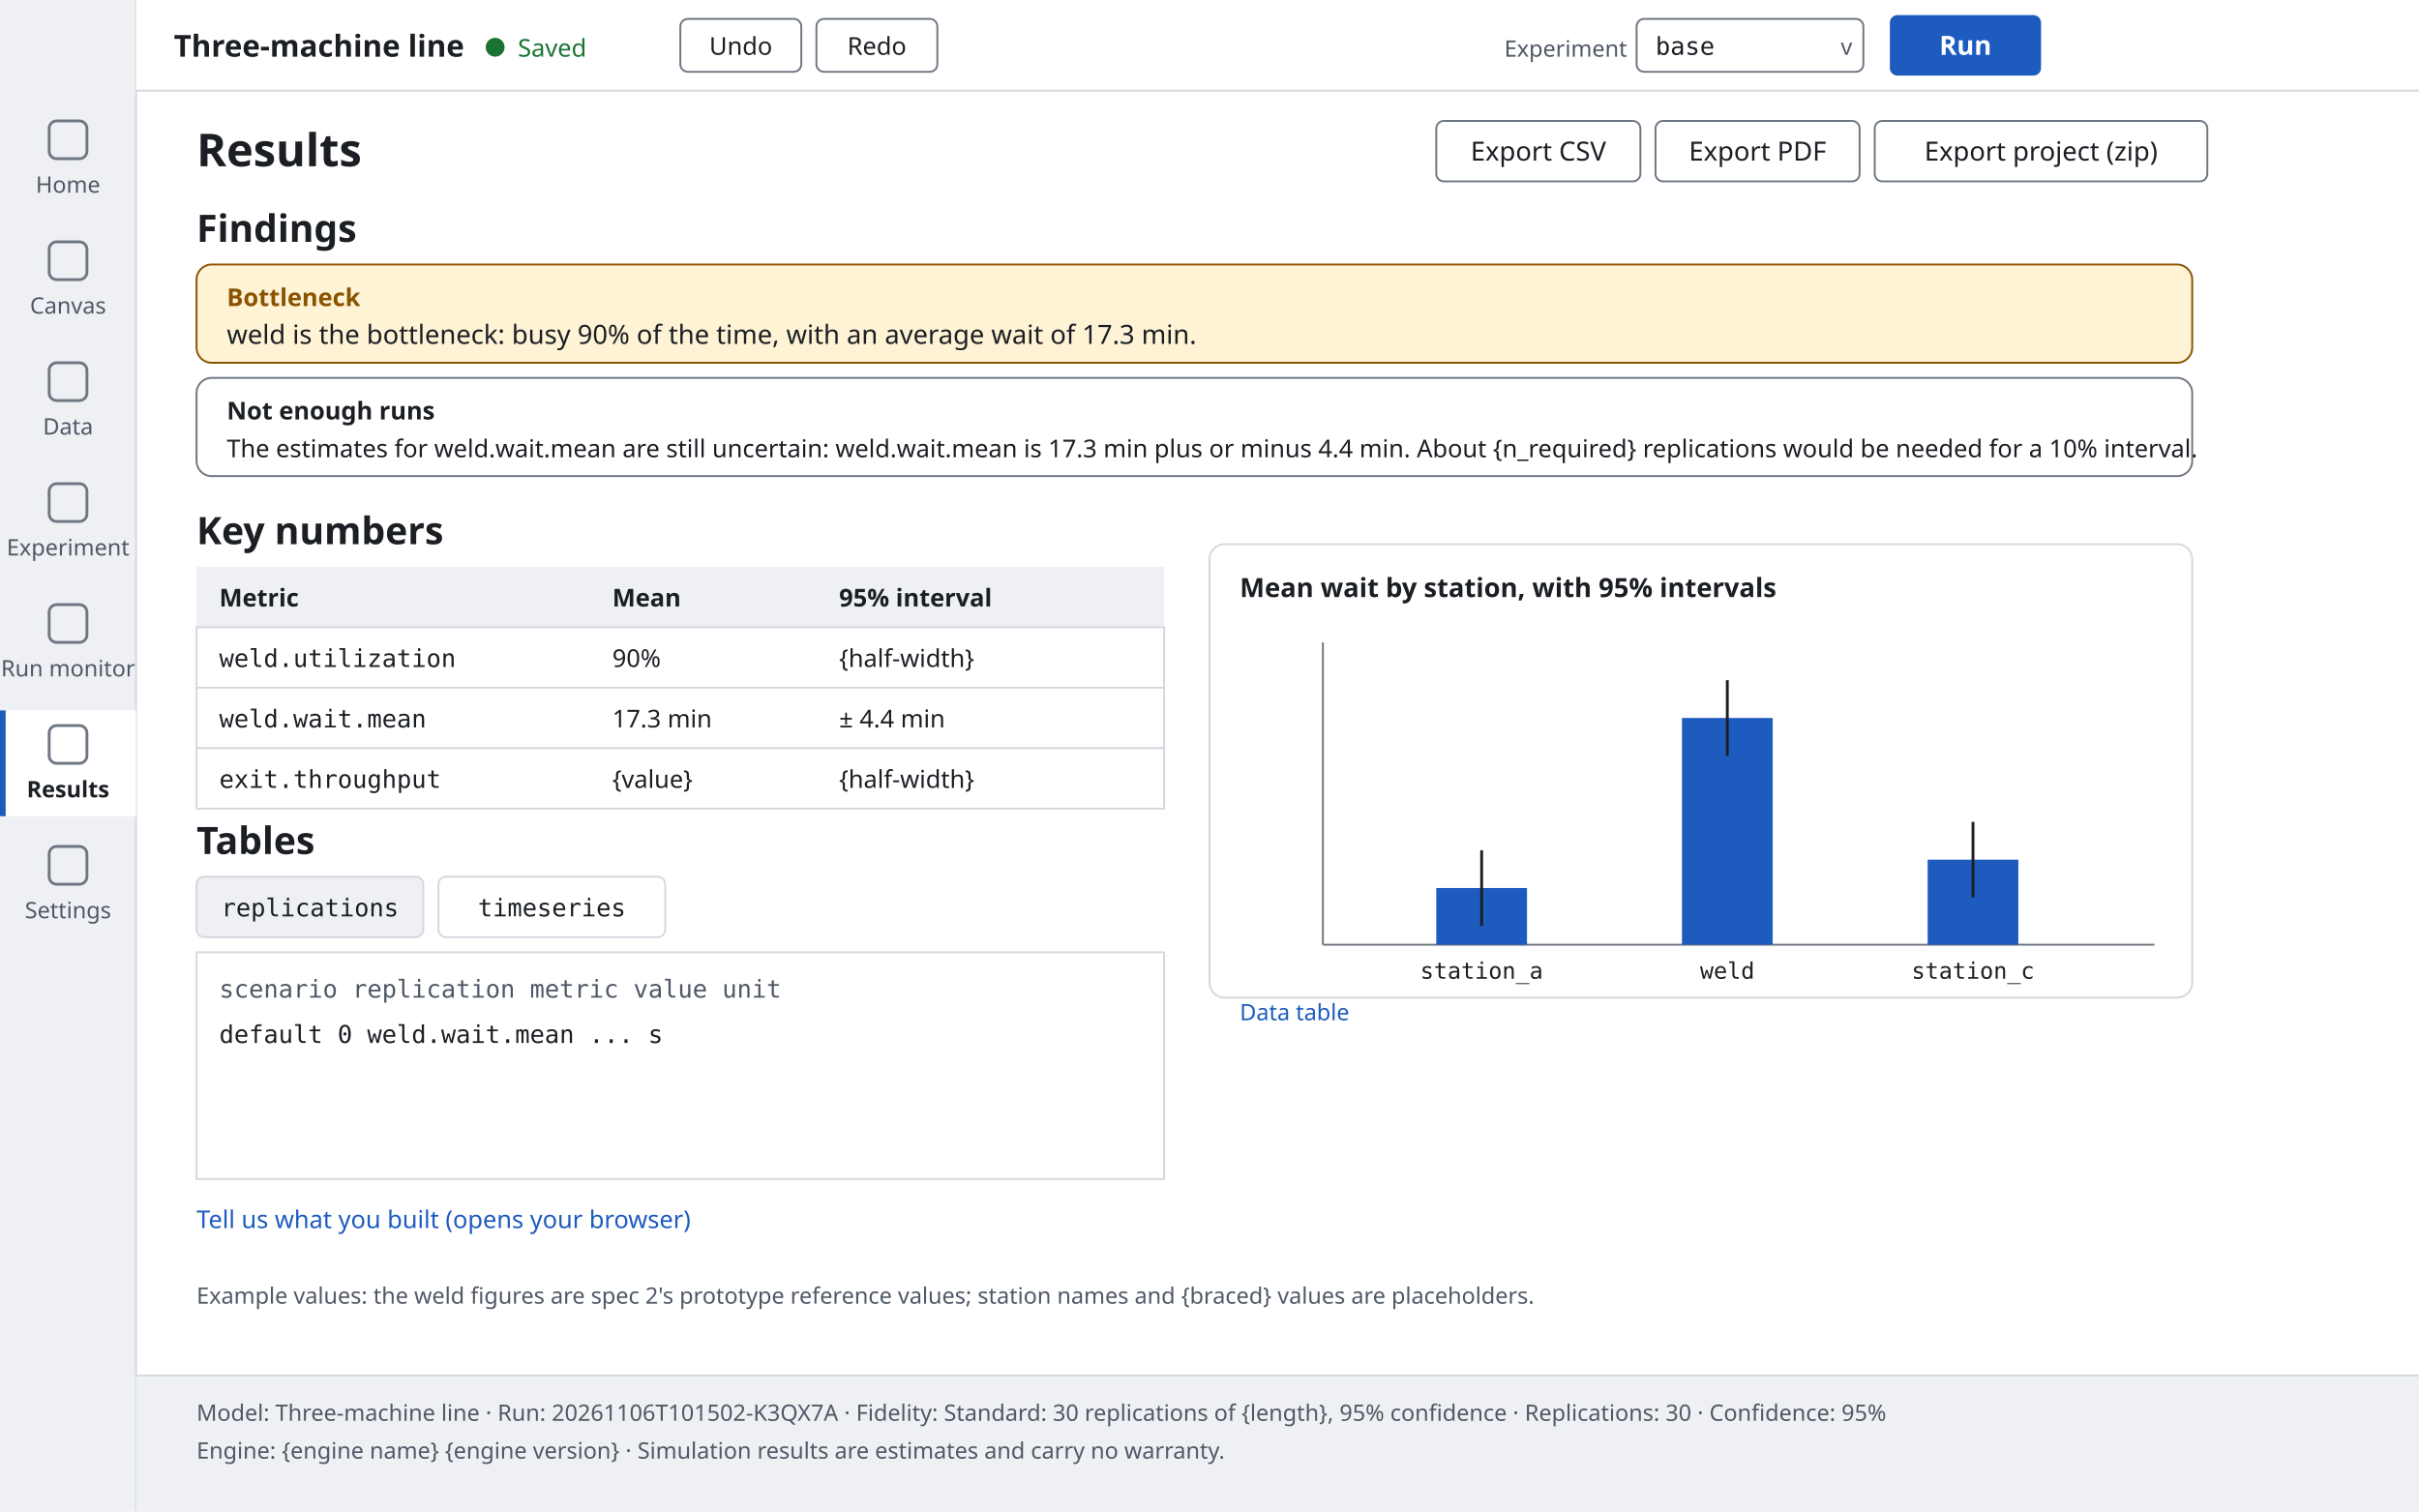
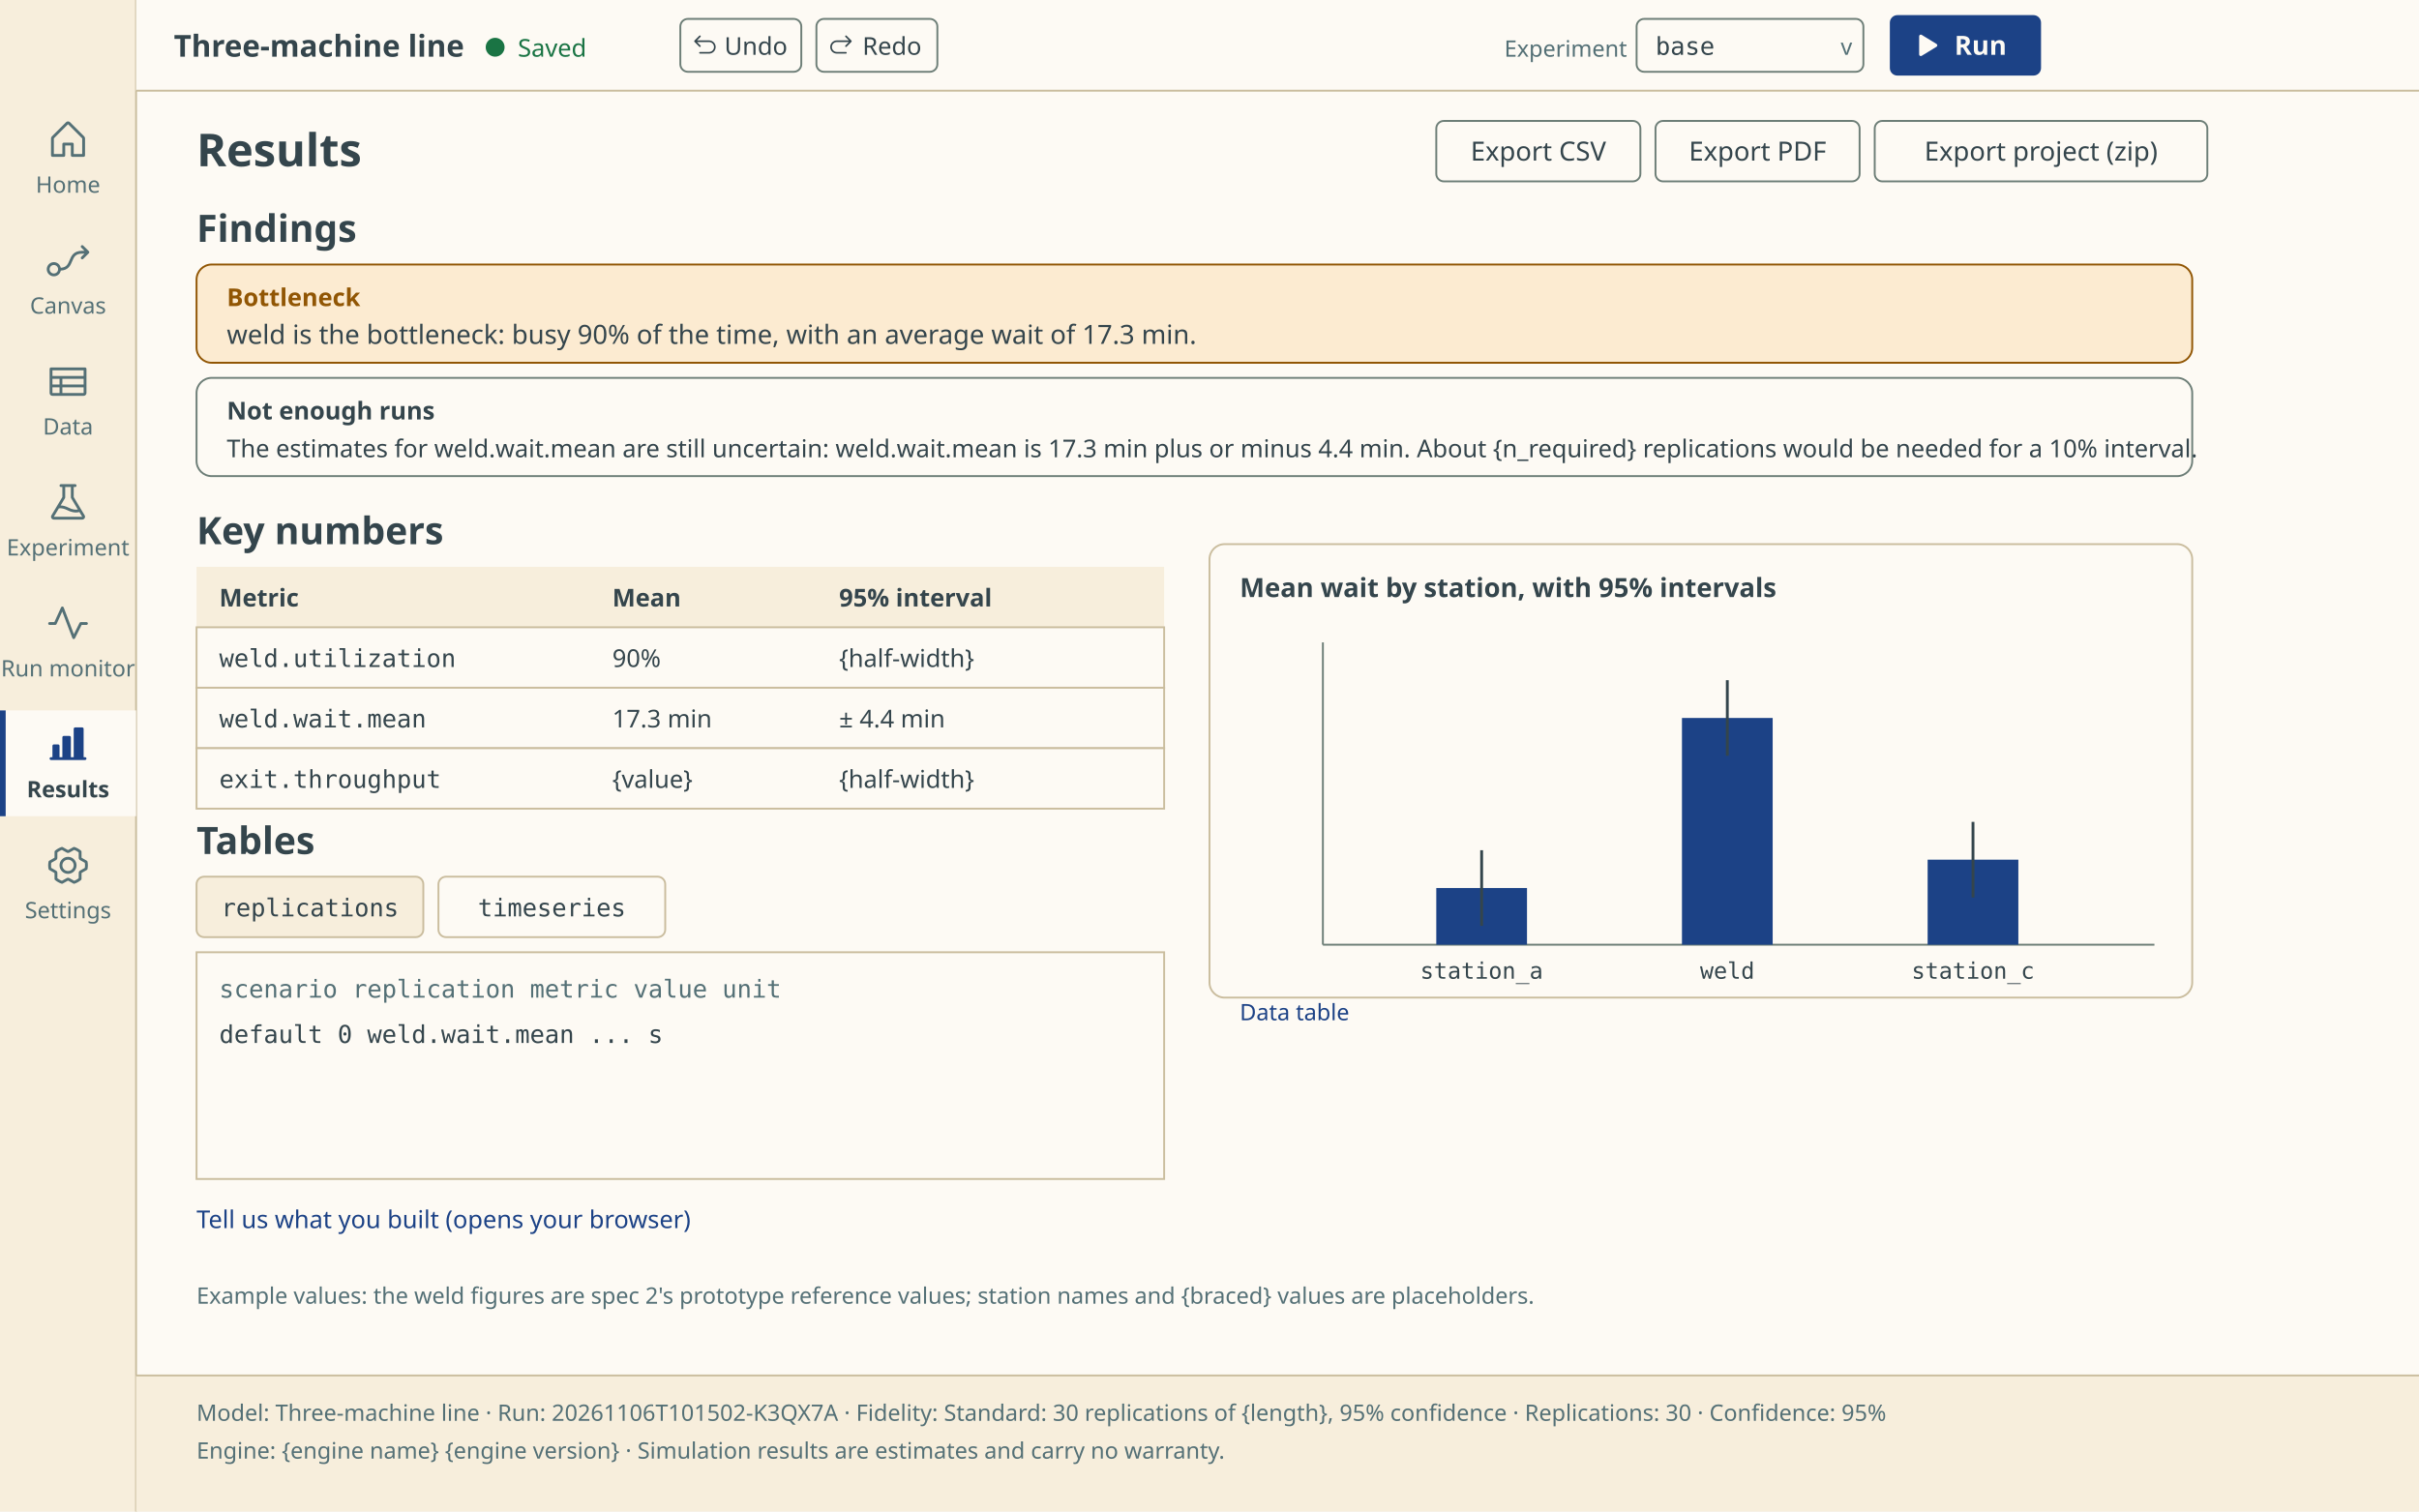
<svg xmlns="http://www.w3.org/2000/svg" width="1280" height="800" viewBox="0 0 1280 800" role="img" aria-labelledby="title desc">
  <defs>
    <marker id="arrow" viewBox="0 0 10 10" refX="9" refY="5" markerWidth="8" markerHeight="8" orient="auto-start-reverse">
-       <path d="M 0 0 L 10 5 L 0 10 z" fill="#5F6773" />
+       <path d="M 0 0 L 10 5 L 0 10 z" fill="#547076" />
    </marker>
    <pattern id="dots" width="16" height="16" patternUnits="userSpaceOnUse">
-       <circle cx="1" cy="1" r="1" fill="#C3C8D0" />
+       <circle cx="1" cy="1" r="1" fill="#BBB49D" />
    </pattern>
  </defs>
-   <rect x="0" y="0" width="1280" height="800" rx="0" fill="#FFFFFF" stroke="none" stroke-width="1" />
-   <rect x="0" y="0" width="72" height="800" rx="0" fill="#EEF0F3" stroke="none" stroke-width="1" />
-   <line x1="72" y1="0" x2="72" y2="800" stroke="#D4D8DE" stroke-width="1" />
-   <rect x="26" y="64" width="20" height="20" rx="4" fill="none" stroke="#6E7682" stroke-width="1.5" />
-   <text x="36" y="102" font-family="sans-serif" font-size="12" font-weight="400" fill="#4F5866" text-anchor="middle">Home</text>
-   <rect x="26" y="128" width="20" height="20" rx="4" fill="none" stroke="#6E7682" stroke-width="1.5" />
-   <text x="36" y="166" font-family="sans-serif" font-size="12" font-weight="400" fill="#4F5866" text-anchor="middle">Canvas</text>
-   <rect x="26" y="192" width="20" height="20" rx="4" fill="none" stroke="#6E7682" stroke-width="1.5" />
-   <text x="36" y="230" font-family="sans-serif" font-size="12" font-weight="400" fill="#4F5866" text-anchor="middle">Data</text>
-   <rect x="26" y="256" width="20" height="20" rx="4" fill="none" stroke="#6E7682" stroke-width="1.5" />
-   <text x="36" y="294" font-family="sans-serif" font-size="12" font-weight="400" fill="#4F5866" text-anchor="middle">Experiment</text>
-   <rect x="26" y="320" width="20" height="20" rx="4" fill="none" stroke="#6E7682" stroke-width="1.5" />
-   <text x="36" y="358" font-family="sans-serif" font-size="12" font-weight="400" fill="#4F5866" text-anchor="middle">Run monitor</text>
-   <rect x="0" y="376" width="72" height="56" rx="0" fill="#FFFFFF" stroke="none" stroke-width="1" />
-   <rect x="0" y="376" width="3" height="56" rx="0" fill="#1D5BBF" stroke="none" stroke-width="1" />
-   <rect x="26" y="384" width="20" height="20" rx="4" fill="none" stroke="#6E7682" stroke-width="1.5" />
-   <text x="36" y="422" font-family="sans-serif" font-size="12" font-weight="600" fill="#1B1F24" text-anchor="middle">Results</text>
-   <rect x="26" y="448" width="20" height="20" rx="4" fill="none" stroke="#6E7682" stroke-width="1.5" />
-   <text x="36" y="486" font-family="sans-serif" font-size="12" font-weight="400" fill="#4F5866" text-anchor="middle">Settings</text>
-   <rect x="72" y="0" width="1208" height="48" rx="0" fill="#FFFFFF" stroke="none" stroke-width="1" />
-   <line x1="72" y1="48" x2="1280" y2="48" stroke="#D4D8DE" stroke-width="1" />
-   <text x="92" y="30" font-family="sans-serif" font-size="16" font-weight="600" fill="#1B1F24" text-anchor="start">Three-machine line</text>
-   <circle cx="262" cy="25" r="5" fill="#1B7332" stroke="none" stroke-width="1" />
-   <text x="274" y="30" font-family="sans-serif" font-size="13" font-weight="400" fill="#1B7332" text-anchor="start">Saved</text>
-   <rect x="360" y="10" width="64" height="28" rx="4" fill="#FFFFFF" stroke="#6E7682" stroke-width="1" />
-   <text x="392" y="29" font-family="sans-serif" font-size="13" font-weight="400" fill="#1B1F24" text-anchor="middle">Undo</text>
-   <rect x="432" y="10" width="64" height="28" rx="4" fill="#FFFFFF" stroke="#6E7682" stroke-width="1" />
-   <text x="464" y="29" font-family="sans-serif" font-size="13" font-weight="400" fill="#1B1F24" text-anchor="middle">Redo</text>
-   <text x="796" y="30" font-family="sans-serif" font-size="12" font-weight="400" fill="#4F5866" text-anchor="start">Experiment</text>
-   <rect x="866" y="10" width="120" height="28" rx="4" fill="#FFFFFF" stroke="#6E7682" stroke-width="1" />
-   <text x="876" y="29" font-family="monospace" font-size="13" font-weight="400" fill="#1B1F24" text-anchor="start">base</text>
-   <text x="974" y="29" font-family="sans-serif" font-size="12" font-weight="400" fill="#4F5866" text-anchor="start">v</text>
-   <rect x="1000" y="8" width="80" height="32" rx="4" fill="#1D5BBF" stroke="none" stroke-width="1" />
-   <text x="1040" y="29" font-family="sans-serif" font-size="14" font-weight="600" fill="#FFFFFF" text-anchor="middle">Run</text>
-   <text x="104" y="88" font-family="sans-serif" font-size="24" font-weight="600" fill="#1B1F24" text-anchor="start">Results</text>
-   <rect x="760" y="64" width="108" height="32" rx="4" fill="#FFFFFF" stroke="#6E7682" stroke-width="1" />
-   <text x="814.0" y="85.0" font-family="sans-serif" font-size="14" font-weight="400" fill="#1B1F24" text-anchor="middle">Export CSV</text>
-   <rect x="876" y="64" width="108" height="32" rx="4" fill="#FFFFFF" stroke="#6E7682" stroke-width="1" />
-   <text x="930.0" y="85.0" font-family="sans-serif" font-size="14" font-weight="400" fill="#1B1F24" text-anchor="middle">Export PDF</text>
-   <rect x="992" y="64" width="176" height="32" rx="4" fill="#FFFFFF" stroke="#6E7682" stroke-width="1" />
-   <text x="1080.0" y="85.0" font-family="sans-serif" font-size="14" font-weight="400" fill="#1B1F24" text-anchor="middle">Export project (zip)</text>
-   <text x="104" y="128" font-family="sans-serif" font-size="20" font-weight="600" fill="#1B1F24" text-anchor="start">Findings</text>
-   <rect x="104" y="140" width="1056" height="52" rx="8" fill="#FFF3D6" stroke="#8A5300" stroke-width="1" />
-   <text x="120" y="162" font-family="sans-serif" font-size="13" font-weight="600" fill="#8A5300" text-anchor="start">Bottleneck</text>
-   <text x="120" y="182" font-family="sans-serif" font-size="14" font-weight="400" fill="#1B1F24" text-anchor="start">weld is the bottleneck: busy 90% of the time, with an average wait of 17.3 min.</text>
-   <rect x="104" y="200" width="1056" height="52" rx="8" fill="#FFFFFF" stroke="#6E7682" stroke-width="1" />
-   <text x="120" y="222" font-family="sans-serif" font-size="13" font-weight="600" fill="#1B1F24" text-anchor="start">Not enough runs</text>
-   <text x="120" y="242" font-family="sans-serif" font-size="13" font-weight="400" fill="#1B1F24" text-anchor="start">The estimates for weld.wait.mean are still uncertain: weld.wait.mean is 17.3 min plus or minus 4.4 min. About {n_required} replications would be needed for a 10% interval.</text>
-   <text x="104" y="288" font-family="sans-serif" font-size="20" font-weight="600" fill="#1B1F24" text-anchor="start">Key numbers</text>
-   <rect x="104" y="300" width="512" height="32" rx="0" fill="#EEF0F3" stroke="none" stroke-width="1" />
-   <text x="116" y="321" font-family="sans-serif" font-size="13" font-weight="600" fill="#1B1F24" text-anchor="start">Metric</text>
-   <text x="324" y="321" font-family="sans-serif" font-size="13" font-weight="600" fill="#1B1F24" text-anchor="start">Mean</text>
-   <text x="444" y="321" font-family="sans-serif" font-size="13" font-weight="600" fill="#1B1F24" text-anchor="start">95% interval</text>
-   <rect x="104" y="332" width="512" height="32" rx="0" fill="#FFFFFF" stroke="#D4D8DE" stroke-width="1" />
-   <text x="116" y="353" font-family="monospace" font-size="13" font-weight="400" fill="#1B1F24" text-anchor="start">weld.utilization</text>
-   <text x="324" y="353" font-family="sans-serif" font-size="13" font-weight="400" fill="#1B1F24" text-anchor="start">90%</text>
-   <text x="444" y="353" font-family="sans-serif" font-size="13" font-weight="400" fill="#1B1F24" text-anchor="start">{half-width}</text>
-   <rect x="104" y="364" width="512" height="32" rx="0" fill="#FFFFFF" stroke="#D4D8DE" stroke-width="1" />
-   <text x="116" y="385" font-family="monospace" font-size="13" font-weight="400" fill="#1B1F24" text-anchor="start">weld.wait.mean</text>
-   <text x="324" y="385" font-family="sans-serif" font-size="13" font-weight="400" fill="#1B1F24" text-anchor="start">17.3 min</text>
-   <text x="444" y="385" font-family="sans-serif" font-size="13" font-weight="400" fill="#1B1F24" text-anchor="start">± 4.4 min</text>
-   <rect x="104" y="396" width="512" height="32" rx="0" fill="#FFFFFF" stroke="#D4D8DE" stroke-width="1" />
-   <text x="116" y="417" font-family="monospace" font-size="13" font-weight="400" fill="#1B1F24" text-anchor="start">exit.throughput</text>
-   <text x="324" y="417" font-family="sans-serif" font-size="13" font-weight="400" fill="#1B1F24" text-anchor="start">{value}</text>
-   <text x="444" y="417" font-family="sans-serif" font-size="13" font-weight="400" fill="#1B1F24" text-anchor="start">{half-width}</text>
-   <rect x="640" y="288" width="520" height="240" rx="8" fill="#FFFFFF" stroke="#D4D8DE" stroke-width="1" />
-   <text x="656" y="316" font-family="sans-serif" font-size="14" font-weight="600" fill="#1B1F24" text-anchor="start">Mean wait by station, with 95% intervals</text>
-   <line x1="700" y1="500" x2="1140" y2="500" stroke="#6E7682" stroke-width="1" />
-   <line x1="700" y1="340" x2="700" y2="500" stroke="#6E7682" stroke-width="1" />
-   <rect x="760" y="470" width="48" height="30" rx="0" fill="#1D5BBF" stroke="none" stroke-width="1" />
-   <line x1="784" y1="450" x2="784" y2="490" stroke="#1B1F24" stroke-width="1.5" />
-   <text x="784" y="518" font-family="monospace" font-size="12" font-weight="400" fill="#1B1F24" text-anchor="middle">station_a</text>
-   <rect x="890" y="380" width="48" height="120" rx="0" fill="#1D5BBF" stroke="none" stroke-width="1" />
-   <line x1="914" y1="360" x2="914" y2="400" stroke="#1B1F24" stroke-width="1.5" />
-   <text x="914" y="518" font-family="monospace" font-size="12" font-weight="400" fill="#1B1F24" text-anchor="middle">weld</text>
-   <rect x="1020" y="455" width="48" height="45" rx="0" fill="#1D5BBF" stroke="none" stroke-width="1" />
-   <line x1="1044" y1="435" x2="1044" y2="475" stroke="#1B1F24" stroke-width="1.5" />
-   <text x="1044" y="518" font-family="monospace" font-size="12" font-weight="400" fill="#1B1F24" text-anchor="middle">station_c</text>
-   <text x="656" y="540" font-family="sans-serif" font-size="12" font-weight="400" fill="#1D5BBF" text-anchor="start">Data table</text>
-   <text x="104" y="452" font-family="sans-serif" font-size="20" font-weight="600" fill="#1B1F24" text-anchor="start">Tables</text>
-   <rect x="104" y="464" width="120" height="32" rx="4" fill="#EEF0F3" stroke="#D4D8DE" stroke-width="1" />
-   <text x="164" y="485" font-family="monospace" font-size="13" font-weight="400" fill="#1B1F24" text-anchor="middle">replications</text>
-   <rect x="232" y="464" width="120" height="32" rx="4" fill="#FFFFFF" stroke="#D4D8DE" stroke-width="1" />
-   <text x="292" y="485" font-family="monospace" font-size="13" font-weight="400" fill="#1B1F24" text-anchor="middle">timeseries</text>
-   <rect x="104" y="504" width="512" height="120" rx="0" fill="#FFFFFF" stroke="#D4D8DE" stroke-width="1" />
-   <text x="116" y="528" font-family="monospace" font-size="13" font-weight="400" fill="#4F5866" text-anchor="start">scenario   replication   metric   value   unit</text>
-   <text x="116" y="552" font-family="monospace" font-size="13" font-weight="400" fill="#1B1F24" text-anchor="start">default    0             weld.wait.mean   ...   s</text>
-   <text x="104" y="650" font-family="sans-serif" font-size="13" font-weight="400" fill="#1D5BBF" text-anchor="start">Tell us what you built (opens your browser)</text>
-   <text x="104" y="690" font-family="sans-serif" font-size="12" font-weight="400" fill="#4F5866" text-anchor="start">Example values: the weld figures are spec 2's prototype reference values; station names and {braced} values are placeholders.</text>
-   <rect x="72" y="728" width="1208" height="72" rx="0" fill="#EEF0F3" stroke="none" stroke-width="1" />
-   <line x1="72" y1="728" x2="1280" y2="728" stroke="#D4D8DE" stroke-width="1" />
-   <text x="104" y="752" font-family="sans-serif" font-size="12" font-weight="400" fill="#4F5866" text-anchor="start">Model: Three-machine line  ·  Run: 20261106T101502-K3QX7A  ·  Fidelity: Standard: 30 replications of {length}, 95% confidence  ·  Replications: 30  ·  Confidence: 95%</text>
-   <text x="104" y="772" font-family="sans-serif" font-size="12" font-weight="400" fill="#4F5866" text-anchor="start">Engine: {engine name} {engine version}  ·  Simulation results are estimates and carry no warranty.</text>
+   <rect x="0" y="0" width="1280" height="800" rx="0" fill="#FDFAF4" stroke="none" stroke-width="1" />
+   <rect x="0" y="0" width="72" height="800" rx="0" fill="#F7EEDC" stroke="none" stroke-width="1" />
+   <line x1="72" y1="0" x2="72" y2="800" stroke="#CABD9E" stroke-width="1" />
+   <svg x="24" y="62" width="24" height="24" viewBox="0 0 256 256" aria-hidden="true">
+     <g fill="#547076">
+       <path d="M219.31,108.68l-80-80a16,16,0,0,0-22.62,0l-80,80A15.87,15.87,0,0,0,32,120v96a8,8,0,0,0,8,8h64a8,8,0,0,0,8-8V160h32v56a8,8,0,0,0,8,8h64a8,8,0,0,0,8-8V120A15.87,15.87,0,0,0,219.31,108.68ZM208,208H160V152a8,8,0,0,0-8-8H104a8,8,0,0,0-8,8v56H48V120l80-80,80,80Z" />
+     </g>
+   </svg>
+   <text x="36" y="102" font-family="sans-serif" font-size="12" font-weight="400" fill="#547076" text-anchor="middle">Home</text>
+   <svg x="24" y="126" width="24" height="24" viewBox="0 0 256 256" aria-hidden="true">
+     <g fill="#547076">
+       <path d="M245.66,74.34l-32-32a8,8,0,0,0-11.32,11.32L220.69,72H208c-49.33,0-61.05,28.12-71.38,52.92-9.38,22.51-16.92,40.59-49.48,42.84a40,40,0,1,0,.1,16c43.26-2.65,54.34-29.15,64.14-52.69C161.41,107,169.33,88,208,88h12.69l-18.35,18.34a8,8,0,0,0,11.32,11.32l32-32A8,8,0,0,0,245.66,74.34ZM48,200a24,24,0,1,1,24-24A24,24,0,0,1,48,200Z" />
+     </g>
+   </svg>
+   <text x="36" y="166" font-family="sans-serif" font-size="12" font-weight="400" fill="#547076" text-anchor="middle">Canvas</text>
+   <svg x="24" y="190" width="24" height="24" viewBox="0 0 256 256" aria-hidden="true">
+     <g fill="#547076">
+       <path d="M224,48H32a8,8,0,0,0-8,8V192a16,16,0,0,0,16,16H216a16,16,0,0,0,16-16V56A8,8,0,0,0,224,48ZM40,112H80v32H40Zm56,0H216v32H96ZM216,64V96H40V64ZM40,160H80v32H40Zm176,32H96V160H216v32Z" />
+     </g>
+   </svg>
+   <text x="36" y="230" font-family="sans-serif" font-size="12" font-weight="400" fill="#547076" text-anchor="middle">Data</text>
+   <svg x="24" y="254" width="24" height="24" viewBox="0 0 256 256" aria-hidden="true">
+     <g fill="#547076">
+       <path d="M221.69,199.77,160,96.92V40h8a8,8,0,0,0,0-16H88a8,8,0,0,0,0,16h8V96.92L34.31,199.77A16,16,0,0,0,48,224H208a16,16,0,0,0,13.72-24.23ZM110.86,103.25A7.93,7.93,0,0,0,112,99.14V40h32V99.14a7.93,7.93,0,0,0,1.14,4.11L183.36,167c-12,2.37-29.07,1.37-51.75-10.11-15.91-8.05-31.05-12.32-45.22-12.81ZM48,208l28.54-47.58c14.25-1.74,30.31,1.85,47.82,10.72,19,9.61,35,12.88,48,12.88a69.89,69.89,0,0,0,19.55-2.7L208,208Z" />
+     </g>
+   </svg>
+   <text x="36" y="294" font-family="sans-serif" font-size="12" font-weight="400" fill="#547076" text-anchor="middle">Experiment</text>
+   <svg x="24" y="318" width="24" height="24" viewBox="0 0 256 256" aria-hidden="true">
+     <g fill="#547076">
+       <path d="M240,128a8,8,0,0,1-8,8H204.94l-37.78,75.58A8,8,0,0,1,160,216h-.4a8,8,0,0,1-7.08-5.14L95.35,60.76,63.28,131.31A8,8,0,0,1,56,136H24a8,8,0,0,1,0-16H50.85L88.72,36.69a8,8,0,0,1,14.76.46l57.51,151,31.85-63.71A8,8,0,0,1,200,120h32A8,8,0,0,1,240,128Z" />
+     </g>
+   </svg>
+   <text x="36" y="358" font-family="sans-serif" font-size="12" font-weight="400" fill="#547076" text-anchor="middle">Run monitor</text>
+   <rect x="0" y="376" width="72" height="56" rx="0" fill="#FDFAF4" stroke="none" stroke-width="1" />
+   <rect x="0" y="376" width="3" height="56" rx="0" fill="#1C4286" stroke="none" stroke-width="1" />
+   <svg x="24" y="382" width="24" height="24" viewBox="0 0 256 256" aria-hidden="true">
+     <g fill="#1C4286">
+       <path d="M232,208a8,8,0,0,1-8,8H32a8,8,0,0,1,0-16h8V136a8,8,0,0,1,8-8H72a8,8,0,0,1,8,8v64H96V88a8,8,0,0,1,8-8h32a8,8,0,0,1,8,8V200h16V40a8,8,0,0,1,8-8h40a8,8,0,0,1,8,8V200h8A8,8,0,0,1,232,208Z" />
+     </g>
+   </svg>
+   <text x="36" y="422" font-family="sans-serif" font-size="12" font-weight="600" fill="#34454C" text-anchor="middle">Results</text>
+   <svg x="24" y="446" width="24" height="24" viewBox="0 0 256 256" aria-hidden="true">
+     <g fill="#547076">
+       <path d="M128,80a48,48,0,1,0,48,48A48.05,48.05,0,0,0,128,80Zm0,80a32,32,0,1,1,32-32A32,32,0,0,1,128,160Zm109.94-52.79a8,8,0,0,0-3.89-5.4l-29.83-17-.12-33.62a8,8,0,0,0-2.83-6.08,111.91,111.91,0,0,0-36.72-20.67,8,8,0,0,0-6.46.59L128,41.85,97.88,25a8,8,0,0,0-6.47-.6A112.1,112.1,0,0,0,54.73,45.15a8,8,0,0,0-2.83,6.07l-.15,33.65-29.83,17a8,8,0,0,0-3.89,5.4,106.47,106.47,0,0,0,0,41.56,8,8,0,0,0,3.89,5.4l29.83,17,.12,33.62a8,8,0,0,0,2.83,6.08,111.91,111.91,0,0,0,36.72,20.67,8,8,0,0,0,6.46-.59L128,214.15,158.12,231a7.91,7.91,0,0,0,3.9,1,8.09,8.09,0,0,0,2.57-.42,112.1,112.1,0,0,0,36.68-20.73,8,8,0,0,0,2.83-6.07l.15-33.65,29.83-17a8,8,0,0,0,3.89-5.4A106.47,106.47,0,0,0,237.94,107.21Zm-15,34.91-28.57,16.25a8,8,0,0,0-3,3c-.58,1-1.19,2.06-1.81,3.06a7.94,7.94,0,0,0-1.22,4.21l-.15,32.25a95.89,95.89,0,0,1-25.37,14.3L134,199.13a8,8,0,0,0-3.91-1h-.19c-1.21,0-2.43,0-3.64,0a8.08,8.08,0,0,0-4.1,1l-28.84,16.1A96,96,0,0,1,67.88,201l-.11-32.2a8,8,0,0,0-1.22-4.22c-.62-1-1.23-2-1.8-3.06a8.09,8.09,0,0,0-3-3.06l-28.6-16.29a90.49,90.49,0,0,1,0-28.26L61.67,97.63a8,8,0,0,0,3-3c.58-1,1.19-2.06,1.81-3.06a7.94,7.94,0,0,0,1.22-4.21l.15-32.25a95.89,95.89,0,0,1,25.37-14.3L122,56.87a8,8,0,0,0,4.1,1c1.21,0,2.43,0,3.64,0a8.08,8.08,0,0,0,4.1-1l28.84-16.1A96,96,0,0,1,188.12,55l.11,32.2a8,8,0,0,0,1.22,4.22c.62,1,1.23,2,1.8,3.06a8.09,8.09,0,0,0,3,3.06l28.6,16.29A90.49,90.49,0,0,1,222.9,142.12Z" />
+     </g>
+   </svg>
+   <text x="36" y="486" font-family="sans-serif" font-size="12" font-weight="400" fill="#547076" text-anchor="middle">Settings</text>
+   <rect x="72" y="0" width="1208" height="48" rx="0" fill="#FDFAF4" stroke="none" stroke-width="1" />
+   <line x1="72" y1="48" x2="1280" y2="48" stroke="#CABD9E" stroke-width="1" />
+   <text x="92" y="30" font-family="sans-serif" font-size="16" font-weight="600" fill="#34454C" text-anchor="start">Three-machine line</text>
+   <circle cx="262" cy="25" r="5" fill="#1A7444" stroke="none" stroke-width="1" />
+   <text x="274" y="30" font-family="sans-serif" font-size="13" font-weight="400" fill="#1A7444" text-anchor="start">Saved</text>
+   <rect x="360" y="10" width="64" height="28" rx="4" fill="#FDFAF4" stroke="#6D7E77" stroke-width="1" />
+   <svg x="366" y="17" width="14" height="14" viewBox="0 0 256 256" aria-hidden="true">
+     <g fill="#34454C">
+       <path d="M232,144a64.07,64.07,0,0,1-64,64H80a8,8,0,0,1,0-16h88a48,48,0,0,0,0-96H51.31l34.35,34.34a8,8,0,0,1-11.32,11.32l-48-48a8,8,0,0,1,0-11.32l48-48A8,8,0,0,1,85.66,45.66L51.31,80H168A64.07,64.07,0,0,1,232,144Z" />
+     </g>
+   </svg>
+   <text x="400" y="29" font-family="sans-serif" font-size="13" font-weight="400" fill="#34454C" text-anchor="middle">Undo</text>
+   <rect x="432" y="10" width="64" height="28" rx="4" fill="#FDFAF4" stroke="#6D7E77" stroke-width="1" />
+   <svg x="438" y="17" width="14" height="14" viewBox="0 0 256 256" aria-hidden="true">
+     <g fill="#34454C">
+       <path d="M170.34,130.34,204.69,96H88a48,48,0,0,0,0,96h88a8,8,0,0,1,0,16H88A64,64,0,0,1,88,80H204.69L170.34,45.66a8,8,0,0,1,11.32-11.32l48,48a8,8,0,0,1,0,11.32l-48,48a8,8,0,0,1-11.32-11.32Z" />
+     </g>
+   </svg>
+   <text x="472" y="29" font-family="sans-serif" font-size="13" font-weight="400" fill="#34454C" text-anchor="middle">Redo</text>
+   <text x="796" y="30" font-family="sans-serif" font-size="12" font-weight="400" fill="#547076" text-anchor="start">Experiment</text>
+   <rect x="866" y="10" width="120" height="28" rx="4" fill="#FDFAF4" stroke="#6D7E77" stroke-width="1" />
+   <text x="876" y="29" font-family="monospace" font-size="13" font-weight="400" fill="#34454C" text-anchor="start">base</text>
+   <text x="974" y="29" font-family="sans-serif" font-size="12" font-weight="400" fill="#547076" text-anchor="start">v</text>
+   <rect x="1000" y="8" width="80" height="32" rx="4" fill="#1C4286" stroke="none" stroke-width="1" />
+   <svg x="1012" y="17" width="14" height="14" viewBox="0 0 256 256" aria-hidden="true">
+     <g fill="#FDFAF4">
+       <path d="M240,128a15.74,15.74,0,0,1-7.6,13.51L88.32,229.65a16,16,0,0,1-16.2.3A15.86,15.86,0,0,1,64,216.13V39.87a15.86,15.86,0,0,1,8.12-13.82,16,16,0,0,1,16.2.3L232.4,114.49A15.74,15.74,0,0,1,240,128Z" />
+     </g>
+   </svg>
+   <text x="1048" y="29" font-family="sans-serif" font-size="14" font-weight="600" fill="#FDFAF4" text-anchor="middle">Run</text>
+   <text x="104" y="88" font-family="sans-serif" font-size="24" font-weight="600" fill="#34454C" text-anchor="start">Results</text>
+   <rect x="760" y="64" width="108" height="32" rx="4" fill="#FDFAF4" stroke="#6D7E77" stroke-width="1" />
+   <text x="814.0" y="85.0" font-family="sans-serif" font-size="14" font-weight="400" fill="#34454C" text-anchor="middle">Export CSV</text>
+   <rect x="876" y="64" width="108" height="32" rx="4" fill="#FDFAF4" stroke="#6D7E77" stroke-width="1" />
+   <text x="930.0" y="85.0" font-family="sans-serif" font-size="14" font-weight="400" fill="#34454C" text-anchor="middle">Export PDF</text>
+   <rect x="992" y="64" width="176" height="32" rx="4" fill="#FDFAF4" stroke="#6D7E77" stroke-width="1" />
+   <text x="1080.0" y="85.0" font-family="sans-serif" font-size="14" font-weight="400" fill="#34454C" text-anchor="middle">Export project (zip)</text>
+   <text x="104" y="128" font-family="sans-serif" font-size="20" font-weight="600" fill="#34454C" text-anchor="start">Findings</text>
+   <rect x="104" y="140" width="1056" height="52" rx="8" fill="#FCEBD1" stroke="#915604" stroke-width="1" />
+   <text x="120" y="162" font-family="sans-serif" font-size="13" font-weight="600" fill="#915604" text-anchor="start">Bottleneck</text>
+   <text x="120" y="182" font-family="sans-serif" font-size="14" font-weight="400" fill="#34454C" text-anchor="start">weld is the bottleneck: busy 90% of the time, with an average wait of 17.3 min.</text>
+   <rect x="104" y="200" width="1056" height="52" rx="8" fill="#FDFAF4" stroke="#6D7E77" stroke-width="1" />
+   <text x="120" y="222" font-family="sans-serif" font-size="13" font-weight="600" fill="#34454C" text-anchor="start">Not enough runs</text>
+   <text x="120" y="242" font-family="sans-serif" font-size="13" font-weight="400" fill="#34454C" text-anchor="start">The estimates for weld.wait.mean are still uncertain: weld.wait.mean is 17.3 min plus or minus 4.4 min. About {n_required} replications would be needed for a 10% interval.</text>
+   <text x="104" y="288" font-family="sans-serif" font-size="20" font-weight="600" fill="#34454C" text-anchor="start">Key numbers</text>
+   <rect x="104" y="300" width="512" height="32" rx="0" fill="#F7EEDC" stroke="none" stroke-width="1" />
+   <text x="116" y="321" font-family="sans-serif" font-size="13" font-weight="600" fill="#34454C" text-anchor="start">Metric</text>
+   <text x="324" y="321" font-family="sans-serif" font-size="13" font-weight="600" fill="#34454C" text-anchor="start">Mean</text>
+   <text x="444" y="321" font-family="sans-serif" font-size="13" font-weight="600" fill="#34454C" text-anchor="start">95% interval</text>
+   <rect x="104" y="332" width="512" height="32" rx="0" fill="#FDFAF4" stroke="#CABD9E" stroke-width="1" />
+   <text x="116" y="353" font-family="monospace" font-size="13" font-weight="400" fill="#34454C" text-anchor="start">weld.utilization</text>
+   <text x="324" y="353" font-family="sans-serif" font-size="13" font-weight="400" fill="#34454C" text-anchor="start">90%</text>
+   <text x="444" y="353" font-family="sans-serif" font-size="13" font-weight="400" fill="#34454C" text-anchor="start">{half-width}</text>
+   <rect x="104" y="364" width="512" height="32" rx="0" fill="#FDFAF4" stroke="#CABD9E" stroke-width="1" />
+   <text x="116" y="385" font-family="monospace" font-size="13" font-weight="400" fill="#34454C" text-anchor="start">weld.wait.mean</text>
+   <text x="324" y="385" font-family="sans-serif" font-size="13" font-weight="400" fill="#34454C" text-anchor="start">17.3 min</text>
+   <text x="444" y="385" font-family="sans-serif" font-size="13" font-weight="400" fill="#34454C" text-anchor="start">± 4.4 min</text>
+   <rect x="104" y="396" width="512" height="32" rx="0" fill="#FDFAF4" stroke="#CABD9E" stroke-width="1" />
+   <text x="116" y="417" font-family="monospace" font-size="13" font-weight="400" fill="#34454C" text-anchor="start">exit.throughput</text>
+   <text x="324" y="417" font-family="sans-serif" font-size="13" font-weight="400" fill="#34454C" text-anchor="start">{value}</text>
+   <text x="444" y="417" font-family="sans-serif" font-size="13" font-weight="400" fill="#34454C" text-anchor="start">{half-width}</text>
+   <rect x="640" y="288" width="520" height="240" rx="8" fill="#FDFAF4" stroke="#CABD9E" stroke-width="1" />
+   <text x="656" y="316" font-family="sans-serif" font-size="14" font-weight="600" fill="#34454C" text-anchor="start">Mean wait by station, with 95% intervals</text>
+   <line x1="700" y1="500" x2="1140" y2="500" stroke="#6D7E77" stroke-width="1" />
+   <line x1="700" y1="340" x2="700" y2="500" stroke="#6D7E77" stroke-width="1" />
+   <rect x="760" y="470" width="48" height="30" rx="0" fill="#1C4286" stroke="none" stroke-width="1" />
+   <line x1="784" y1="450" x2="784" y2="490" stroke="#34454C" stroke-width="1.5" />
+   <text x="784" y="518" font-family="monospace" font-size="12" font-weight="400" fill="#34454C" text-anchor="middle">station_a</text>
+   <rect x="890" y="380" width="48" height="120" rx="0" fill="#1C4286" stroke="none" stroke-width="1" />
+   <line x1="914" y1="360" x2="914" y2="400" stroke="#34454C" stroke-width="1.5" />
+   <text x="914" y="518" font-family="monospace" font-size="12" font-weight="400" fill="#34454C" text-anchor="middle">weld</text>
+   <rect x="1020" y="455" width="48" height="45" rx="0" fill="#1C4286" stroke="none" stroke-width="1" />
+   <line x1="1044" y1="435" x2="1044" y2="475" stroke="#34454C" stroke-width="1.5" />
+   <text x="1044" y="518" font-family="monospace" font-size="12" font-weight="400" fill="#34454C" text-anchor="middle">station_c</text>
+   <text x="656" y="540" font-family="sans-serif" font-size="12" font-weight="400" fill="#1C4286" text-anchor="start">Data table</text>
+   <text x="104" y="452" font-family="sans-serif" font-size="20" font-weight="600" fill="#34454C" text-anchor="start">Tables</text>
+   <rect x="104" y="464" width="120" height="32" rx="4" fill="#F7EEDC" stroke="#CABD9E" stroke-width="1" />
+   <text x="164" y="485" font-family="monospace" font-size="13" font-weight="400" fill="#34454C" text-anchor="middle">replications</text>
+   <rect x="232" y="464" width="120" height="32" rx="4" fill="#FDFAF4" stroke="#CABD9E" stroke-width="1" />
+   <text x="292" y="485" font-family="monospace" font-size="13" font-weight="400" fill="#34454C" text-anchor="middle">timeseries</text>
+   <rect x="104" y="504" width="512" height="120" rx="0" fill="#FDFAF4" stroke="#CABD9E" stroke-width="1" />
+   <text x="116" y="528" font-family="monospace" font-size="13" font-weight="400" fill="#547076" text-anchor="start">scenario   replication   metric   value   unit</text>
+   <text x="116" y="552" font-family="monospace" font-size="13" font-weight="400" fill="#34454C" text-anchor="start">default    0             weld.wait.mean   ...   s</text>
+   <text x="104" y="650" font-family="sans-serif" font-size="13" font-weight="400" fill="#1C4286" text-anchor="start">Tell us what you built (opens your browser)</text>
+   <text x="104" y="690" font-family="sans-serif" font-size="12" font-weight="400" fill="#547076" text-anchor="start">Example values: the weld figures are spec 2's prototype reference values; station names and {braced} values are placeholders.</text>
+   <rect x="72" y="728" width="1208" height="72" rx="0" fill="#F7EEDC" stroke="none" stroke-width="1" />
+   <line x1="72" y1="728" x2="1280" y2="728" stroke="#CABD9E" stroke-width="1" />
+   <text x="104" y="752" font-family="sans-serif" font-size="12" font-weight="400" fill="#547076" text-anchor="start">Model: Three-machine line  ·  Run: 20261106T101502-K3QX7A  ·  Fidelity: Standard: 30 replications of {length}, 95% confidence  ·  Replications: 30  ·  Confidence: 95%</text>
+   <text x="104" y="772" font-family="sans-serif" font-size="12" font-weight="400" fill="#547076" text-anchor="start">Engine: {engine name} {engine version}  ·  Simulation results are estimates and carry no warranty.</text>
</svg>
